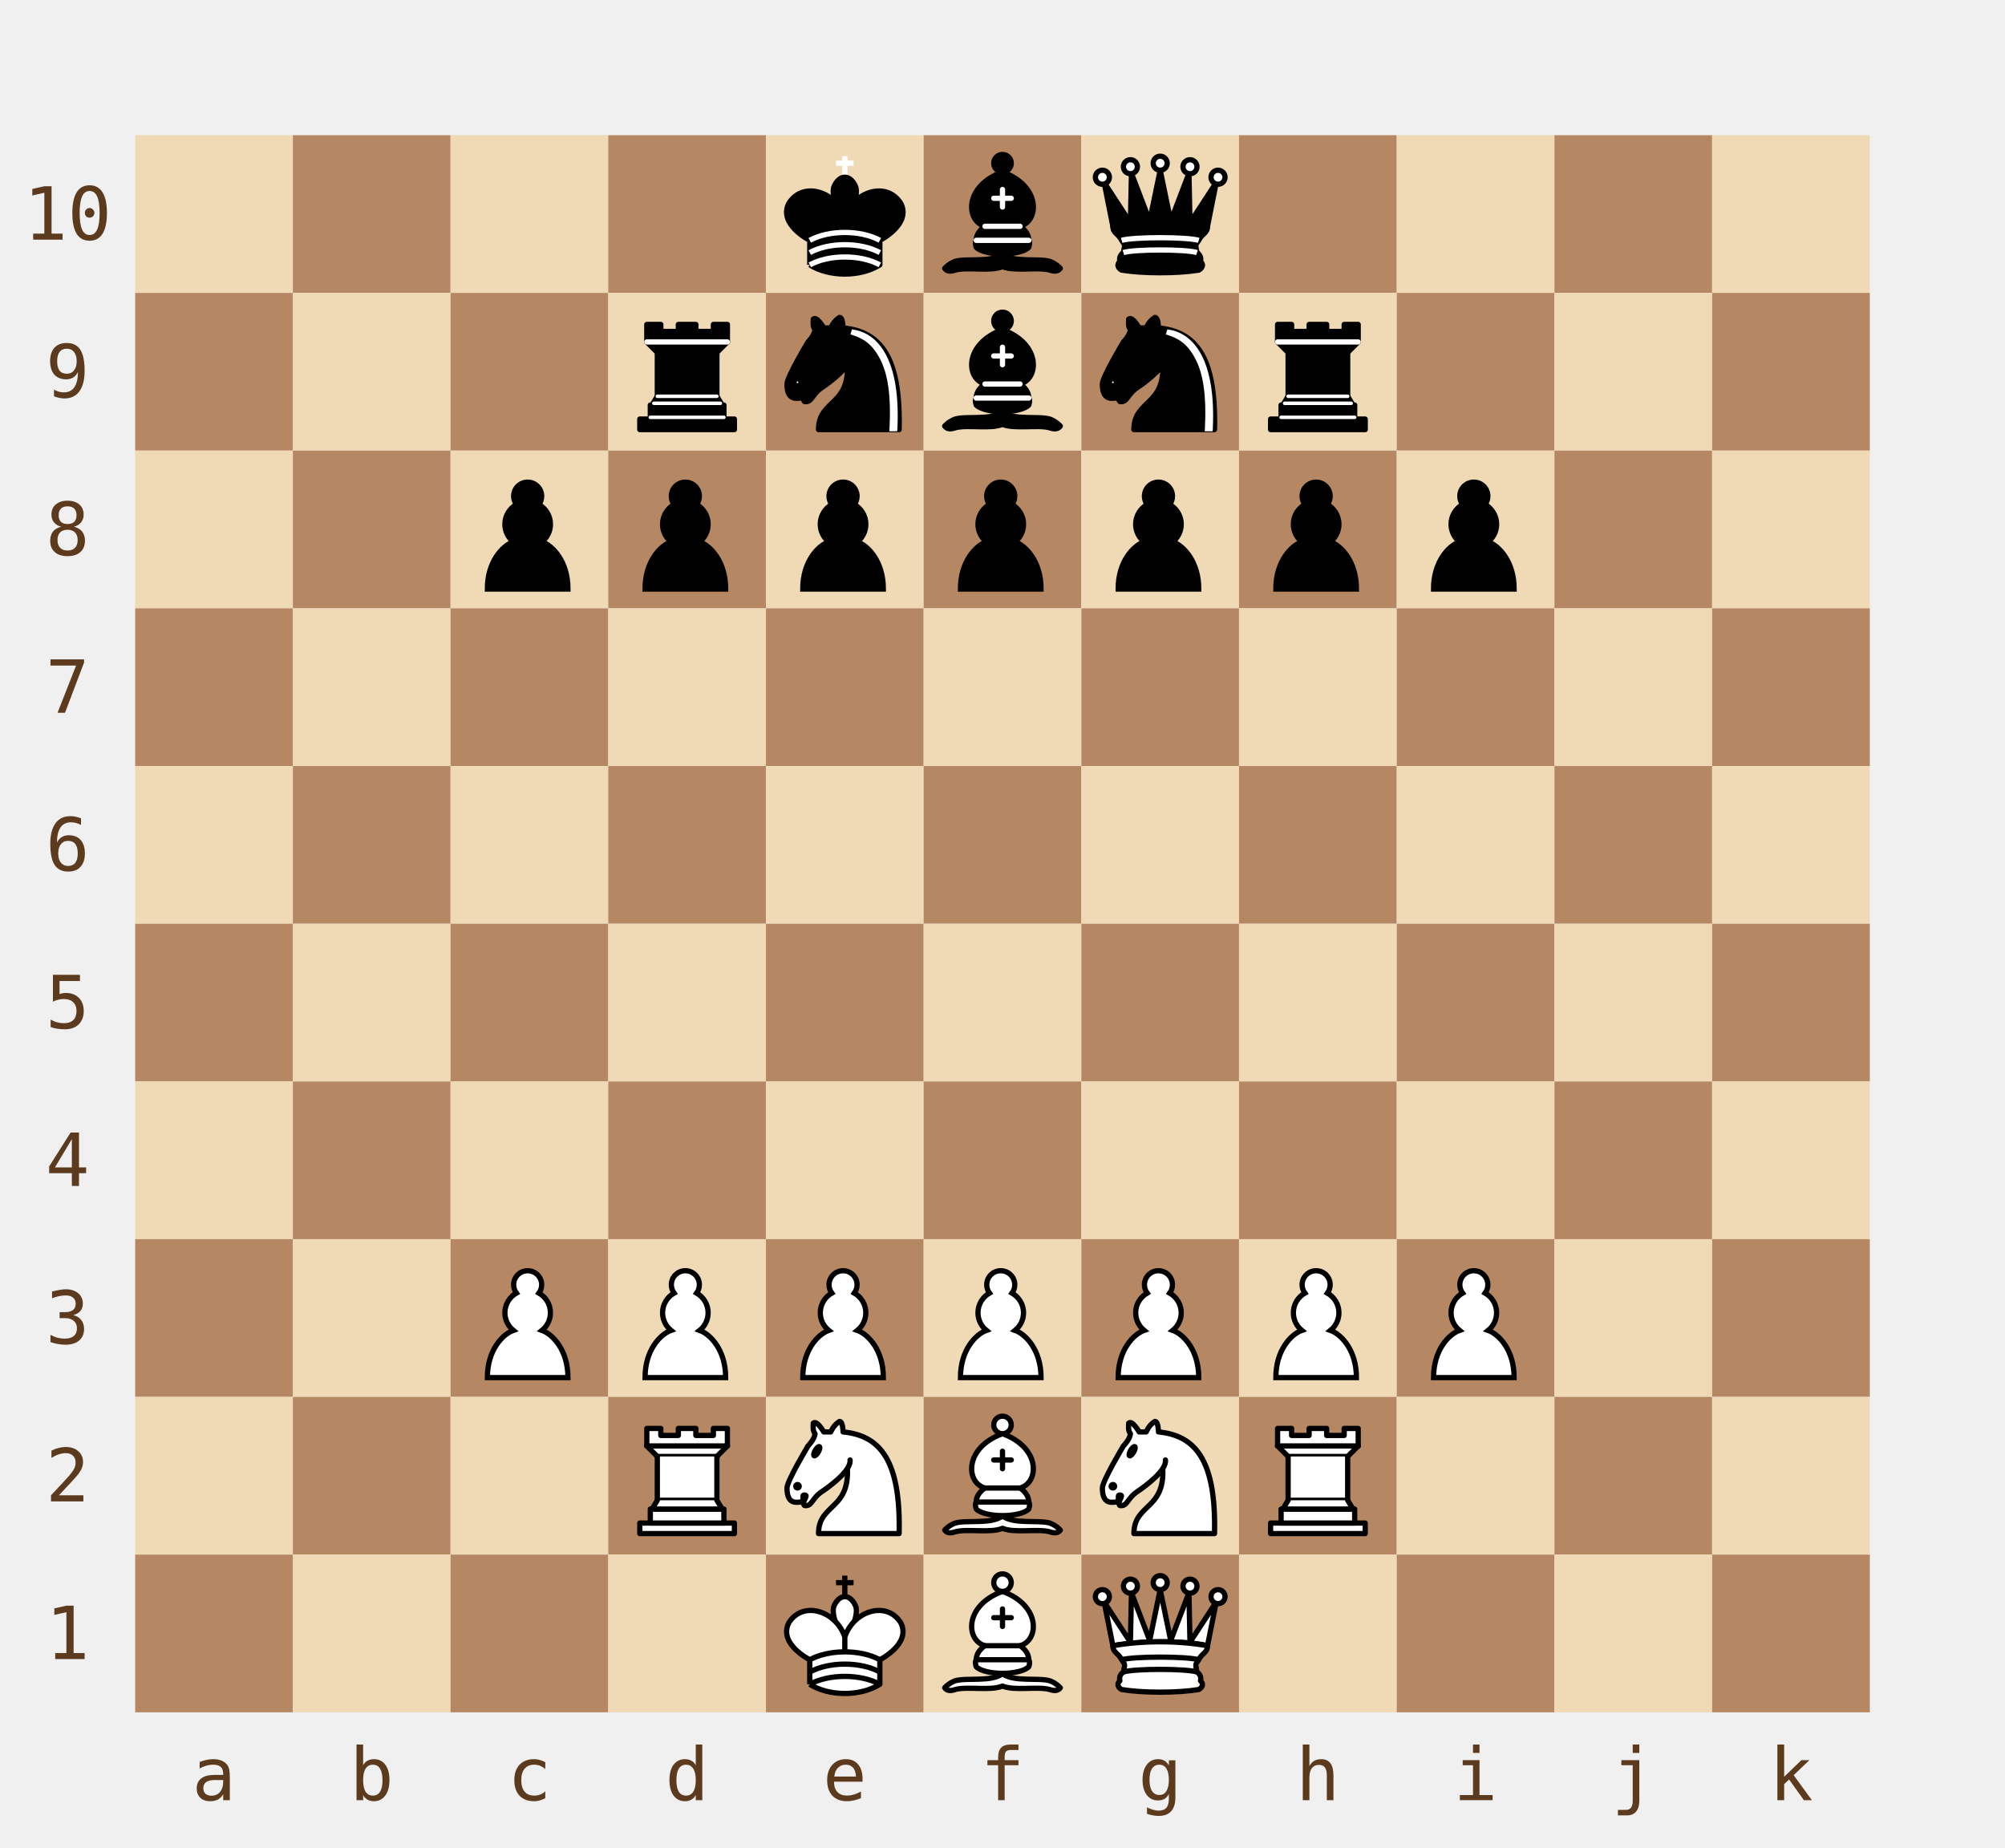
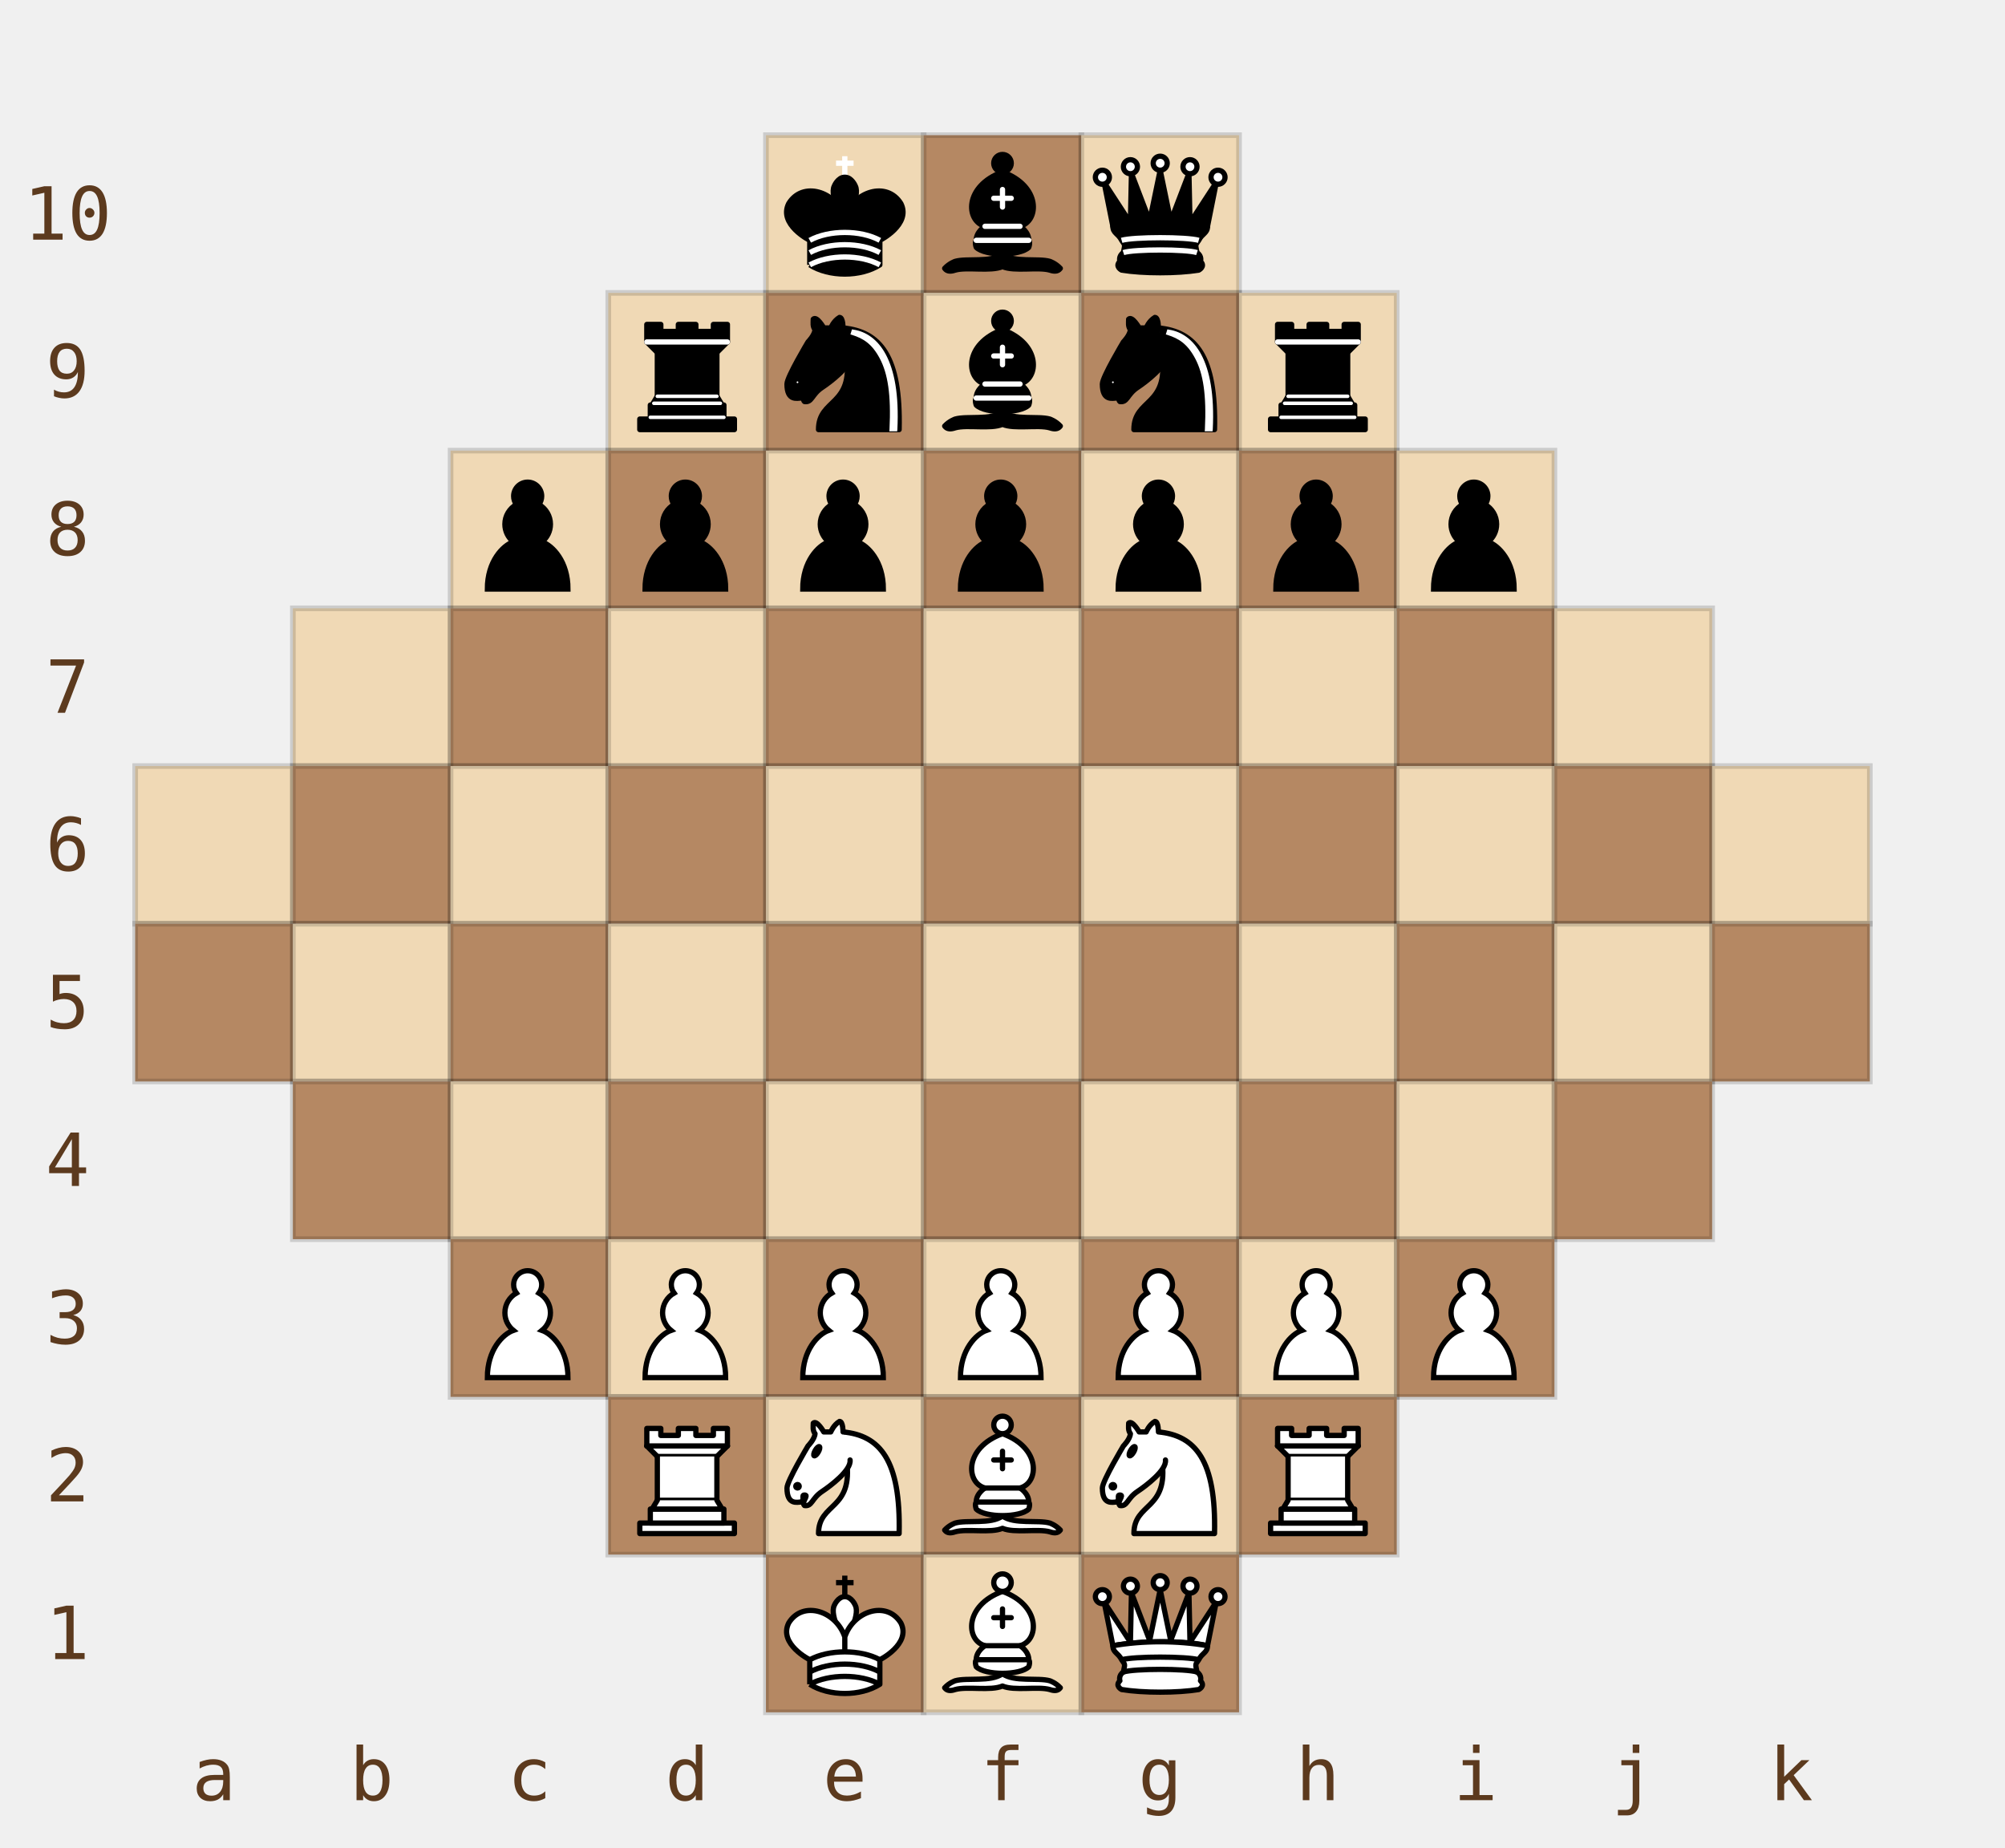
<svg xmlns="http://www.w3.org/2000/svg" viewBox="0 0 356 328" width="356" height="328">
  <defs>
    <symbol id="piece-mce-chess-bK" viewBox="0 0 45 45">
      <g style="fill:#000;stroke:#000;stroke-width:1.5;stroke-linejoin:round">
        <path d="M 22.5,11.63 L 22.5,6" style="fill:none;stroke:#fff;stroke-linejoin:miter" />
        <path d="M 20,8 L 25,8" style="fill:none;stroke:#fff;stroke-linejoin:miter" />
        <path d="M 22.5,25 C 22.5,25 27,17.5 25.5,14.5 C 25.5,14.5 24.5,12 22.5,12 C 20.5,12 19.5,14.5 19.5,14.5 C 18,17.5 22.5,25 22.5,25" />
        <path d="M 12.5,37 C 18,40.5 27,40.5 32.5,37 L 32.5,30 C 32.5,30 41.5,25.5 38.5,19.5 C 34.5,13 25,16 22.5,23.5 L 22.5,27 L 22.5,23.5 C 20,16 10.5,13 6.5,19.5 C 3.5,25.5 12.5,30 12.5,30 L 12.5,37" />
        <path d="M 12.5,30 C 18,27 27,27 32.5,30" style="fill:none;stroke:#fff" />
        <path d="M 12.5,33.5 C 18,30.5 27,30.5 32.5,33.5" style="fill:none;stroke:#fff" />
        <path d="M 12.5,37 C 18,34 27,34 32.5,37" style="fill:none;stroke:#fff" />
      </g>
    </symbol>
    <symbol id="piece-mce-chess-bB" viewBox="0 0 45 45">
      <g style="fill:none;stroke:#000;stroke-width:1.5;stroke-linecap:round;stroke-linejoin:round">
        <g style="fill:#000;stroke-linecap:butt">
          <path d="M 9,36 C 12.39,35.03 19.11,36.43 22.5,34 C 25.89,36.43 32.61,35.03 36,36 C 36,36 37.65,36.54 39,38 C 38.32,38.97 37.2,38.91 36,38.5 C 32.61,37.53 25.89,38.96 22.5,37.5 C 19.11,38.96 12.39,37.53 9,38.5 C 7.8,38.91 6.68,38.97 6,38 C 7.35,36.54 9,36 9,36 z" />
          <path d="M 15,32 C 17.5,34.5 27.5,34.5 30,32 C 30.5,30.5 30,30 30,30 C 30,27.5 27.5,26 27.5,26 C 33,24.5 33.5,14.5 22.5,10.5 C 11.5,14.5 12,24.5 17.5,26 C 17.5,26 15,27.5 15,30 C 15,30 14.5,30.5 15,32 z" />
          <path d="M 25,8 A 2.5,2.5 0 1 1 20,8 A 2.5,2.5 0 1 1 25,8 z" />
        </g>
        <path d="M 17.5,26 L 27.5,26 M 15,30 L 30,30 M 22.5,15.5 L 22.5,20.5 M 20,18 L 25,18" style="fill:none;stroke:#fff;stroke-linejoin:miter" />
      </g>
    </symbol>
    <symbol id="piece-mce-chess-bQ" viewBox="0 0 45 45">
      <g style="fill:#000;stroke:#000;stroke-width:1.5;stroke-linejoin:round">
        <path d="M 9,26 C 17.5,24.5 30,24.5 36,26 L 38.5,13.5 L 31,25 L 30.7,10.9 L 25.5,24.5 L 22.5,10 L 19.5,24.5 L 14.3,10.9 L 14,25 L 6.5,13.5 L 9,26 z" />
        <path d="M 9,26 C 9,28 10.5,28 11.5,30 C 12.5,31.5 12.5,31 12,33.5 C 10.5,34.5 11,36 11,36 C 9.5,37.5 11.5,38.5 11.5,38.5 C 17.5,39.5 27.5,39.5 33.5,38.5 C 33.5,38.5 35.5,37.5 34,36 C 34,36 34.5,34.5 33,33.5 C 32.5,31 32.5,31.5 33.5,30 C 34.5,28 36,28 36,26 C 27.5,24.5 17.5,24.5 9,26 z" />
        <path d="M 11.5,30 C 15,29 30,29 33.5,30" style="fill:none;stroke:#fff" />
        <path d="M 12,33.5 C 15,32.5 30,32.5 33,33.5" style="fill:none;stroke:#fff" />
        <circle cx="6" cy="12" r="2" style="fill:#fff" />
        <circle cx="14" cy="9" r="2" style="fill:#fff" />
        <circle cx="22.5" cy="8" r="2" style="fill:#fff" />
        <circle cx="31" cy="9" r="2" style="fill:#fff" />
        <circle cx="39" cy="12" r="2" style="fill:#fff" />
      </g>
    </symbol>
    <symbol id="piece-mce-chess-bR" viewBox="0 0 45 45">
      <g style="fill:#000;stroke:#000;stroke-width:1.5;stroke-linecap:round;stroke-linejoin:round">
        <path d="M 9,39 L 36,39 L 36,36 L 9,36 L 9,39 z" />
        <path d="M 12,36 L 12,32 L 33,32 L 33,36 L 12,36 z" />
        <path d="M 11,14 L 11,9 L 15,9 L 15,11 L 20,11 L 20,9 L 25,9 L 25,11 L 30,11 L 30,9 L 34,9 L 34,14" />
        <path d="M 34,14 L 31,17 L 14,17 L 11,14" />
        <path d="M 31,17 L 31,29.5 L 14,29.5 L 14,17" />
        <path d="M 31,29.5 L 32.5,32 L 12.5,32 L 14,29.5" />
        <path d="M 11,14 L 34,14" style="fill:none;stroke:#fff;stroke-linejoin:miter" />
        <path d="M 12,35.5 L 33,35.5" style="fill:none;stroke:#fff;stroke-width:1" />
        <path d="M 13,31.5 L 32,31.5" style="fill:none;stroke:#fff;stroke-width:1" />
        <path d="M 14,29.5 L 31,29.5" style="fill:none;stroke:#fff;stroke-width:1" />
      </g>
    </symbol>
    <symbol id="piece-mce-chess-bN" viewBox="0 0 45 45">
      <g style="fill:none;stroke:#000;stroke-width:1.5;stroke-linecap:round;stroke-linejoin:round">
        <path d="M 22,10 C 32.5,11 38.5,18 38,39 L 15,39 C 15,30 25,32.5 23,18" style="fill:#000" />
        <path d="M 24,18 C 24.38,20.91 18.45,25.37 16,27 C 13,29 13.18,31.34 11,31 C 9.958,30.06 12.41,27.96 11,28 C 10,28 11.19,29.23 10,30 C 9,30 5.997,31 6,26 C 6,24 12,14 12,14 C 12,14 13.89,12.1 14,10.5 C 13.27,9.506 13.5,8.5 13.5,7.5 C 14.5,6.5 16.5,10 16.5,10 L 18.5,10 C 18.5,10 19.28,8.008 21,7 C 22,7 22,10 22,10" style="fill:#000" />
        <path d="M 9.5,25.5 A 0.5,0.5 0 1 1 8.5,25.5 A 0.5,0.5 0 1 1 9.5,25.5 z" style="fill:#fff" />
        <path d="M 15,15.5 A 0.5,1.5 0 1 1 14,15.5 A 0.5,1.5 0 1 1 15,15.5 z" transform="matrix(0.866,0.5,-0.5,0.866,9.693,-5.173)" style="fill:#fff" />
        <path d="M 24.55,10.4 L 24.1,11.85 L 24.6,12 C 27.75,13 30.25,14.49 32.5,18.75 C 34.75,23.01 35.75,29.06 35.25,39 L 35.2,39.5 L 37.45,39.5 L 37.5,39 C 38,28.94 36.62,22.15 34.25,17.66 C 31.88,13.17 28.46,11.02 25.06,10.5 L 24.55,10.4 z" style="fill:#fff;stroke:none" />
      </g>
    </symbol>
    <symbol id="piece-mce-chess-bP" viewBox="0 0 45 45">
      <path d="M 22,9 C 19.79,9 18,10.79 18,13 C 18,13.89 18.29,14.71 18.78,15.38 C 16.83,16.5 15.5,18.59 15.5,21 C 15.5,23.03 16.44,24.84 17.91,26.03 C 14.91,27.09 10.5,31.58 10.5,39.5 L 33.5,39.5 C 33.5,31.58 29.09,27.09 26.09,26.03 C 27.56,24.84 28.5,23.03 28.5,21 C 28.5,18.59 27.17,16.5 25.22,15.38 C 25.71,14.71 26,13.89 26,13 C 26,10.79 24.21,9 22,9 z" style="fill:#000;stroke:#000;stroke-width:1.5;stroke-linecap:round" />
    </symbol>
    <symbol id="piece-mce-chess-wP" viewBox="0 0 45 45">
      <path d="M 22,9 C 19.79,9 18,10.79 18,13 C 18,13.89 18.29,14.71 18.78,15.38 C 16.83,16.5 15.5,18.59 15.5,21 C 15.5,23.03 16.44,24.84 17.91,26.03 C 14.91,27.09 10.5,31.58 10.5,39.5 L 33.5,39.5 C 33.5,31.58 29.09,27.09 26.09,26.03 C 27.56,24.84 28.5,23.03 28.5,21 C 28.5,18.59 27.17,16.5 25.22,15.38 C 25.71,14.71 26,13.89 26,13 C 26,10.79 24.21,9 22,9 z" style="fill:#fff;stroke:#000;stroke-width:1.5;stroke-linecap:round" />
    </symbol>
    <symbol id="piece-mce-chess-wR" viewBox="0 0 45 45">
      <g style="fill:#fff;stroke:#000;stroke-width:1.5;stroke-linecap:round;stroke-linejoin:round">
        <path d="M 9,39 L 36,39 L 36,36 L 9,36 L 9,39 z" />
        <path d="M 12,36 L 12,32 L 33,32 L 33,36 L 12,36 z" />
        <path d="M 11,14 L 11,9 L 15,9 L 15,11 L 20,11 L 20,9 L 25,9 L 25,11 L 30,11 L 30,9 L 34,9 L 34,14" />
        <path d="M 34,14 L 31,17 L 14,17 L 11,14" />
        <path d="M 31,17 L 31,29.5 L 14,29.5 L 14,17" />
        <path d="M 31,29.5 L 32.5,32 L 12.5,32 L 14,29.5" />
        <path d="M 11,14 L 34,14" style="fill:none" />
      </g>
    </symbol>
    <symbol id="piece-mce-chess-wN" viewBox="0 0 45 45">
      <g style="fill:none;stroke:#000;stroke-width:1.5;stroke-linecap:round;stroke-linejoin:round">
        <path d="M 22,10 C 32.5,11 38.5,18 38,39 L 15,39 C 15,30 25,32.5 23,18" style="fill:#fff" />
        <path d="M 24,18 C 24.38,20.91 18.45,25.37 16,27 C 13,29 13.18,31.34 11,31 C 9.958,30.06 12.41,27.96 11,28 C 10,28 11.19,29.23 10,30 C 9,30 5.997,31 6,26 C 6,24 12,14 12,14 C 12,14 13.89,12.1 14,10.5 C 13.27,9.506 13.5,8.5 13.5,7.5 C 14.5,6.5 16.5,10 16.5,10 L 18.5,10 C 18.5,10 19.28,8.008 21,7 C 22,7 22,10 22,10" style="fill:#fff" />
        <path d="M 9.5,25.5 A 0.5,0.5 0 1 1 8.5,25.5 A 0.5,0.5 0 1 1 9.5,25.5 z" style="fill:#000" />
        <path d="M 15,15.5 A 0.5,1.5 0 1 1 14,15.5 A 0.5,1.5 0 1 1 15,15.5 z" transform="matrix(0.866,0.5,-0.5,0.866,9.693,-5.173)" style="fill:#000" />
      </g>
    </symbol>
    <symbol id="piece-mce-chess-wB" viewBox="0 0 45 45">
      <g style="fill:none;stroke:#000;stroke-width:1.5;stroke-linecap:round;stroke-linejoin:round">
        <g style="fill:#fff;stroke-linecap:butt">
          <path d="M 9,36 C 12.39,35.03 19.11,36.43 22.5,34 C 25.89,36.43 32.61,35.03 36,36 C 36,36 37.65,36.54 39,38 C 38.32,38.97 37.2,38.91 36,38.5 C 32.61,37.53 25.89,38.96 22.5,37.5 C 19.11,38.96 12.39,37.53 9,38.5 C 7.8,38.91 6.68,38.97 6,38 C 7.35,36.54 9,36 9,36 z" />
          <path d="M 15,32 C 17.5,34.5 27.5,34.5 30,32 C 30.5,30.5 30,30 30,30 C 30,27.5 27.5,26 27.5,26 C 33,24.5 33.5,14.5 22.5,10.5 C 11.5,14.5 12,24.5 17.5,26 C 17.5,26 15,27.5 15,30 C 15,30 14.5,30.5 15,32 z" />
          <path d="M 25,8 A 2.5,2.5 0 1 1 20,8 A 2.5,2.5 0 1 1 25,8 z" />
        </g>
        <path d="M 17.5,26 L 27.5,26 M 15,30 L 30,30 M 22.5,15.5 L 22.5,20.5 M 20,18 L 25,18" style="fill:none;stroke:#000;stroke-linejoin:miter" />
      </g>
    </symbol>
    <symbol id="piece-mce-chess-wK" viewBox="0 0 45 45">
      <g style="fill:#fff;stroke:#000;stroke-width:1.5;stroke-linejoin:round">
        <path d="M 22.5,11.63 L 22.5,6" style="fill:none;stroke-linejoin:miter" />
        <path d="M 20,8 L 25,8" style="fill:none;stroke-linejoin:miter" />
        <path d="M 22.5,25 C 22.5,25 27,17.5 25.5,14.5 C 25.5,14.5 24.5,12 22.5,12 C 20.5,12 19.5,14.5 19.5,14.5 C 18,17.5 22.5,25 22.5,25" />
        <path d="M 12.5,37 C 18,40.5 27,40.5 32.5,37 L 32.5,30 C 32.5,30 41.5,25.5 38.5,19.5 C 34.5,13 25,16 22.5,23.5 L 22.5,27 L 22.5,23.5 C 20,16 10.5,13 6.5,19.5 C 3.5,25.5 12.5,30 12.5,30 L 12.5,37" />
        <path d="M 12.5,30 C 18,27 27,27 32.5,30" />
        <path d="M 12.5,33.5 C 18,30.5 27,30.5 32.5,33.5" />
        <path d="M 12.5,37 C 18,34 27,34 32.5,37" />
      </g>
    </symbol>
    <symbol id="piece-mce-chess-wQ" viewBox="0 0 45 45">
      <g style="fill:#fff;stroke:#000;stroke-width:1.5;stroke-linejoin:round">
        <path d="M 9,26 C 17.5,24.5 30,24.5 36,26 L 38.5,13.5 L 31,25 L 30.7,10.9 L 25.5,24.5 L 22.5,10 L 19.5,24.5 L 14.3,10.9 L 14,25 L 6.5,13.5 L 9,26 z" />
        <path d="M 9,26 C 9,28 10.5,28 11.5,30 C 12.5,31.5 12.5,31 12,33.5 C 10.5,34.5 11,36 11,36 C 9.5,37.5 11.5,38.5 11.5,38.5 C 17.5,39.5 27.5,39.5 33.5,38.5 C 33.5,38.5 35.5,37.5 34,36 C 34,36 34.5,34.5 33,33.5 C 32.5,31 32.5,31.5 33.5,30 C 34.5,28 36,28 36,26 C 27.5,24.5 17.5,24.5 9,26 z" />
        <path d="M 11.5,30 C 15,29 30,29 33.5,30" style="fill:none" />
        <path d="M 12,33.5 C 15,32.5 30,32.5 33,33.5" style="fill:none" />
        <circle cx="6" cy="12" r="2" />
        <circle cx="14" cy="9" r="2" />
        <circle cx="22.5" cy="8" r="2" />
        <circle cx="31" cy="9" r="2" />
        <circle cx="39" cy="12" r="2" />
      </g>
    </symbol>
  </defs>
-   <rect x="24" y="24" width="28" height="28" fill="#f0d9b5" data-sq="a10" class="board-cell" />
-   <rect x="52" y="24" width="28" height="28" fill="#b58863" data-sq="b10" class="board-cell" />
-   <rect x="80" y="24" width="28" height="28" fill="#f0d9b5" data-sq="c10" class="board-cell" />
-   <rect x="108" y="24" width="28" height="28" fill="#b58863" data-sq="d10" class="board-cell" />
-   <rect x="136" y="24" width="28" height="28" fill="#f0d9b5" data-sq="e10" class="board-cell" />
-   <rect x="164" y="24" width="28" height="28" fill="#b58863" data-sq="f10" class="board-cell" />
-   <rect x="192" y="24" width="28" height="28" fill="#f0d9b5" data-sq="g10" class="board-cell" />
-   <rect x="220" y="24" width="28" height="28" fill="#b58863" data-sq="h10" class="board-cell" />
-   <rect x="248" y="24" width="28" height="28" fill="#f0d9b5" data-sq="i10" class="board-cell" />
-   <rect x="276" y="24" width="28" height="28" fill="#b58863" data-sq="j10" class="board-cell" />
-   <rect x="304" y="24" width="28" height="28" fill="#f0d9b5" data-sq="k10" class="board-cell" />
-   <rect x="24" y="52" width="28" height="28" fill="#b58863" data-sq="a9" class="board-cell" />
-   <rect x="52" y="52" width="28" height="28" fill="#f0d9b5" data-sq="b9" class="board-cell" />
-   <rect x="80" y="52" width="28" height="28" fill="#b58863" data-sq="c9" class="board-cell" />
-   <rect x="108" y="52" width="28" height="28" fill="#f0d9b5" data-sq="d9" class="board-cell" />
-   <rect x="136" y="52" width="28" height="28" fill="#b58863" data-sq="e9" class="board-cell" />
-   <rect x="164" y="52" width="28" height="28" fill="#f0d9b5" data-sq="f9" class="board-cell" />
-   <rect x="192" y="52" width="28" height="28" fill="#b58863" data-sq="g9" class="board-cell" />
-   <rect x="220" y="52" width="28" height="28" fill="#f0d9b5" data-sq="h9" class="board-cell" />
-   <rect x="248" y="52" width="28" height="28" fill="#b58863" data-sq="i9" class="board-cell" />
-   <rect x="276" y="52" width="28" height="28" fill="#f0d9b5" data-sq="j9" class="board-cell" />
-   <rect x="304" y="52" width="28" height="28" fill="#b58863" data-sq="k9" class="board-cell" />
-   <rect x="24" y="80" width="28" height="28" fill="#f0d9b5" data-sq="a8" class="board-cell" />
-   <rect x="52" y="80" width="28" height="28" fill="#b58863" data-sq="b8" class="board-cell" />
-   <rect x="80" y="80" width="28" height="28" fill="#f0d9b5" data-sq="c8" class="board-cell" />
-   <rect x="108" y="80" width="28" height="28" fill="#b58863" data-sq="d8" class="board-cell" />
-   <rect x="136" y="80" width="28" height="28" fill="#f0d9b5" data-sq="e8" class="board-cell" />
-   <rect x="164" y="80" width="28" height="28" fill="#b58863" data-sq="f8" class="board-cell" />
-   <rect x="192" y="80" width="28" height="28" fill="#f0d9b5" data-sq="g8" class="board-cell" />
-   <rect x="220" y="80" width="28" height="28" fill="#b58863" data-sq="h8" class="board-cell" />
-   <rect x="248" y="80" width="28" height="28" fill="#f0d9b5" data-sq="i8" class="board-cell" />
-   <rect x="276" y="80" width="28" height="28" fill="#b58863" data-sq="j8" class="board-cell" />
-   <rect x="304" y="80" width="28" height="28" fill="#f0d9b5" data-sq="k8" class="board-cell" />
-   <rect x="24" y="108" width="28" height="28" fill="#b58863" data-sq="a7" class="board-cell" />
-   <rect x="52" y="108" width="28" height="28" fill="#f0d9b5" data-sq="b7" class="board-cell" />
-   <rect x="80" y="108" width="28" height="28" fill="#b58863" data-sq="c7" class="board-cell" />
-   <rect x="108" y="108" width="28" height="28" fill="#f0d9b5" data-sq="d7" class="board-cell" />
-   <rect x="136" y="108" width="28" height="28" fill="#b58863" data-sq="e7" class="board-cell" />
-   <rect x="164" y="108" width="28" height="28" fill="#f0d9b5" data-sq="f7" class="board-cell" />
-   <rect x="192" y="108" width="28" height="28" fill="#b58863" data-sq="g7" class="board-cell" />
-   <rect x="220" y="108" width="28" height="28" fill="#f0d9b5" data-sq="h7" class="board-cell" />
-   <rect x="248" y="108" width="28" height="28" fill="#b58863" data-sq="i7" class="board-cell" />
-   <rect x="276" y="108" width="28" height="28" fill="#f0d9b5" data-sq="j7" class="board-cell" />
-   <rect x="304" y="108" width="28" height="28" fill="#b58863" data-sq="k7" class="board-cell" />
-   <rect x="24" y="136" width="28" height="28" fill="#f0d9b5" data-sq="a6" class="board-cell" />
-   <rect x="52" y="136" width="28" height="28" fill="#b58863" data-sq="b6" class="board-cell" />
-   <rect x="80" y="136" width="28" height="28" fill="#f0d9b5" data-sq="c6" class="board-cell" />
-   <rect x="108" y="136" width="28" height="28" fill="#b58863" data-sq="d6" class="board-cell" />
-   <rect x="136" y="136" width="28" height="28" fill="#f0d9b5" data-sq="e6" class="board-cell" />
-   <rect x="164" y="136" width="28" height="28" fill="#b58863" data-sq="f6" class="board-cell" />
-   <rect x="192" y="136" width="28" height="28" fill="#f0d9b5" data-sq="g6" class="board-cell" />
-   <rect x="220" y="136" width="28" height="28" fill="#b58863" data-sq="h6" class="board-cell" />
-   <rect x="248" y="136" width="28" height="28" fill="#f0d9b5" data-sq="i6" class="board-cell" />
-   <rect x="276" y="136" width="28" height="28" fill="#b58863" data-sq="j6" class="board-cell" />
-   <rect x="304" y="136" width="28" height="28" fill="#f0d9b5" data-sq="k6" class="board-cell" />
-   <rect x="24" y="164" width="28" height="28" fill="#b58863" data-sq="a5" class="board-cell" />
-   <rect x="52" y="164" width="28" height="28" fill="#f0d9b5" data-sq="b5" class="board-cell" />
-   <rect x="80" y="164" width="28" height="28" fill="#b58863" data-sq="c5" class="board-cell" />
-   <rect x="108" y="164" width="28" height="28" fill="#f0d9b5" data-sq="d5" class="board-cell" />
-   <rect x="136" y="164" width="28" height="28" fill="#b58863" data-sq="e5" class="board-cell" />
-   <rect x="164" y="164" width="28" height="28" fill="#f0d9b5" data-sq="f5" class="board-cell" />
-   <rect x="192" y="164" width="28" height="28" fill="#b58863" data-sq="g5" class="board-cell" />
-   <rect x="220" y="164" width="28" height="28" fill="#f0d9b5" data-sq="h5" class="board-cell" />
-   <rect x="248" y="164" width="28" height="28" fill="#b58863" data-sq="i5" class="board-cell" />
-   <rect x="276" y="164" width="28" height="28" fill="#f0d9b5" data-sq="j5" class="board-cell" />
-   <rect x="304" y="164" width="28" height="28" fill="#b58863" data-sq="k5" class="board-cell" />
-   <rect x="24" y="192" width="28" height="28" fill="#f0d9b5" data-sq="a4" class="board-cell" />
-   <rect x="52" y="192" width="28" height="28" fill="#b58863" data-sq="b4" class="board-cell" />
-   <rect x="80" y="192" width="28" height="28" fill="#f0d9b5" data-sq="c4" class="board-cell" />
-   <rect x="108" y="192" width="28" height="28" fill="#b58863" data-sq="d4" class="board-cell" />
-   <rect x="136" y="192" width="28" height="28" fill="#f0d9b5" data-sq="e4" class="board-cell" />
-   <rect x="164" y="192" width="28" height="28" fill="#b58863" data-sq="f4" class="board-cell" />
-   <rect x="192" y="192" width="28" height="28" fill="#f0d9b5" data-sq="g4" class="board-cell" />
-   <rect x="220" y="192" width="28" height="28" fill="#b58863" data-sq="h4" class="board-cell" />
-   <rect x="248" y="192" width="28" height="28" fill="#f0d9b5" data-sq="i4" class="board-cell" />
-   <rect x="276" y="192" width="28" height="28" fill="#b58863" data-sq="j4" class="board-cell" />
-   <rect x="304" y="192" width="28" height="28" fill="#f0d9b5" data-sq="k4" class="board-cell" />
-   <rect x="24" y="220" width="28" height="28" fill="#b58863" data-sq="a3" class="board-cell" />
-   <rect x="52" y="220" width="28" height="28" fill="#f0d9b5" data-sq="b3" class="board-cell" />
-   <rect x="80" y="220" width="28" height="28" fill="#b58863" data-sq="c3" class="board-cell" />
-   <rect x="108" y="220" width="28" height="28" fill="#f0d9b5" data-sq="d3" class="board-cell" />
-   <rect x="136" y="220" width="28" height="28" fill="#b58863" data-sq="e3" class="board-cell" />
-   <rect x="164" y="220" width="28" height="28" fill="#f0d9b5" data-sq="f3" class="board-cell" />
-   <rect x="192" y="220" width="28" height="28" fill="#b58863" data-sq="g3" class="board-cell" />
-   <rect x="220" y="220" width="28" height="28" fill="#f0d9b5" data-sq="h3" class="board-cell" />
-   <rect x="248" y="220" width="28" height="28" fill="#b58863" data-sq="i3" class="board-cell" />
-   <rect x="276" y="220" width="28" height="28" fill="#f0d9b5" data-sq="j3" class="board-cell" />
-   <rect x="304" y="220" width="28" height="28" fill="#b58863" data-sq="k3" class="board-cell" />
-   <rect x="24" y="248" width="28" height="28" fill="#f0d9b5" data-sq="a2" class="board-cell" />
-   <rect x="52" y="248" width="28" height="28" fill="#b58863" data-sq="b2" class="board-cell" />
-   <rect x="80" y="248" width="28" height="28" fill="#f0d9b5" data-sq="c2" class="board-cell" />
-   <rect x="108" y="248" width="28" height="28" fill="#b58863" data-sq="d2" class="board-cell" />
-   <rect x="136" y="248" width="28" height="28" fill="#f0d9b5" data-sq="e2" class="board-cell" />
-   <rect x="164" y="248" width="28" height="28" fill="#b58863" data-sq="f2" class="board-cell" />
-   <rect x="192" y="248" width="28" height="28" fill="#f0d9b5" data-sq="g2" class="board-cell" />
-   <rect x="220" y="248" width="28" height="28" fill="#b58863" data-sq="h2" class="board-cell" />
-   <rect x="248" y="248" width="28" height="28" fill="#f0d9b5" data-sq="i2" class="board-cell" />
-   <rect x="276" y="248" width="28" height="28" fill="#b58863" data-sq="j2" class="board-cell" />
-   <rect x="304" y="248" width="28" height="28" fill="#f0d9b5" data-sq="k2" class="board-cell" />
-   <rect x="24" y="276" width="28" height="28" fill="#b58863" data-sq="a1" class="board-cell" />
-   <rect x="52" y="276" width="28" height="28" fill="#f0d9b5" data-sq="b1" class="board-cell" />
-   <rect x="80" y="276" width="28" height="28" fill="#b58863" data-sq="c1" class="board-cell" />
-   <rect x="108" y="276" width="28" height="28" fill="#f0d9b5" data-sq="d1" class="board-cell" />
-   <rect x="136" y="276" width="28" height="28" fill="#b58863" data-sq="e1" class="board-cell" />
-   <rect x="164" y="276" width="28" height="28" fill="#f0d9b5" data-sq="f1" class="board-cell" />
-   <rect x="192" y="276" width="28" height="28" fill="#b58863" data-sq="g1" class="board-cell" />
-   <rect x="220" y="276" width="28" height="28" fill="#f0d9b5" data-sq="h1" class="board-cell" />
-   <rect x="248" y="276" width="28" height="28" fill="#b58863" data-sq="i1" class="board-cell" />
-   <rect x="276" y="276" width="28" height="28" fill="#f0d9b5" data-sq="j1" class="board-cell" />
-   <rect x="304" y="276" width="28" height="28" fill="#b58863" data-sq="k1" class="board-cell" />
+   <rect x="24" y="24" width="308" height="280" fill="transparent" />
+   <rect x="136" y="24" width="28" height="28" fill="#f0d9b5" stroke="rgba(0,0,0,0.15)" stroke-width="1" data-sq="e10" data-type="true" class="board-cell" />
+   <rect x="164" y="24" width="28" height="28" fill="#b58863" stroke="rgba(0,0,0,0.15)" stroke-width="1" data-sq="f10" data-type="true" class="board-cell" />
+   <rect x="192" y="24" width="28" height="28" fill="#f0d9b5" stroke="rgba(0,0,0,0.15)" stroke-width="1" data-sq="g10" data-type="true" class="board-cell" />
+   <rect x="108" y="52" width="28" height="28" fill="#f0d9b5" stroke="rgba(0,0,0,0.15)" stroke-width="1" data-sq="d9" data-type="true" class="board-cell" />
+   <rect x="136" y="52" width="28" height="28" fill="#b58863" stroke="rgba(0,0,0,0.15)" stroke-width="1" data-sq="e9" data-type="true" class="board-cell" />
+   <rect x="164" y="52" width="28" height="28" fill="#f0d9b5" stroke="rgba(0,0,0,0.15)" stroke-width="1" data-sq="f9" data-type="true" class="board-cell" />
+   <rect x="192" y="52" width="28" height="28" fill="#b58863" stroke="rgba(0,0,0,0.15)" stroke-width="1" data-sq="g9" data-type="true" class="board-cell" />
+   <rect x="220" y="52" width="28" height="28" fill="#f0d9b5" stroke="rgba(0,0,0,0.15)" stroke-width="1" data-sq="h9" data-type="true" class="board-cell" />
+   <rect x="80" y="80" width="28" height="28" fill="#f0d9b5" stroke="rgba(0,0,0,0.15)" stroke-width="1" data-sq="c8" data-type="true" class="board-cell" />
+   <rect x="108" y="80" width="28" height="28" fill="#b58863" stroke="rgba(0,0,0,0.15)" stroke-width="1" data-sq="d8" data-type="true" class="board-cell" />
+   <rect x="136" y="80" width="28" height="28" fill="#f0d9b5" stroke="rgba(0,0,0,0.15)" stroke-width="1" data-sq="e8" data-type="true" class="board-cell" />
+   <rect x="164" y="80" width="28" height="28" fill="#b58863" stroke="rgba(0,0,0,0.15)" stroke-width="1" data-sq="f8" data-type="true" class="board-cell" />
+   <rect x="192" y="80" width="28" height="28" fill="#f0d9b5" stroke="rgba(0,0,0,0.15)" stroke-width="1" data-sq="g8" data-type="true" class="board-cell" />
+   <rect x="220" y="80" width="28" height="28" fill="#b58863" stroke="rgba(0,0,0,0.15)" stroke-width="1" data-sq="h8" data-type="true" class="board-cell" />
+   <rect x="248" y="80" width="28" height="28" fill="#f0d9b5" stroke="rgba(0,0,0,0.15)" stroke-width="1" data-sq="i8" data-type="true" class="board-cell" />
+   <rect x="52" y="108" width="28" height="28" fill="#f0d9b5" stroke="rgba(0,0,0,0.15)" stroke-width="1" data-sq="b7" data-type="true" class="board-cell" />
+   <rect x="80" y="108" width="28" height="28" fill="#b58863" stroke="rgba(0,0,0,0.15)" stroke-width="1" data-sq="c7" data-type="true" class="board-cell" />
+   <rect x="108" y="108" width="28" height="28" fill="#f0d9b5" stroke="rgba(0,0,0,0.15)" stroke-width="1" data-sq="d7" data-type="true" class="board-cell" />
+   <rect x="136" y="108" width="28" height="28" fill="#b58863" stroke="rgba(0,0,0,0.15)" stroke-width="1" data-sq="e7" data-type="true" class="board-cell" />
+   <rect x="164" y="108" width="28" height="28" fill="#f0d9b5" stroke="rgba(0,0,0,0.15)" stroke-width="1" data-sq="f7" data-type="true" class="board-cell" />
+   <rect x="192" y="108" width="28" height="28" fill="#b58863" stroke="rgba(0,0,0,0.15)" stroke-width="1" data-sq="g7" data-type="true" class="board-cell" />
+   <rect x="220" y="108" width="28" height="28" fill="#f0d9b5" stroke="rgba(0,0,0,0.15)" stroke-width="1" data-sq="h7" data-type="true" class="board-cell" />
+   <rect x="248" y="108" width="28" height="28" fill="#b58863" stroke="rgba(0,0,0,0.15)" stroke-width="1" data-sq="i7" data-type="true" class="board-cell" />
+   <rect x="276" y="108" width="28" height="28" fill="#f0d9b5" stroke="rgba(0,0,0,0.15)" stroke-width="1" data-sq="j7" data-type="true" class="board-cell" />
+   <rect x="24" y="136" width="28" height="28" fill="#f0d9b5" stroke="rgba(0,0,0,0.15)" stroke-width="1" data-sq="a6" data-type="true" class="board-cell" />
+   <rect x="52" y="136" width="28" height="28" fill="#b58863" stroke="rgba(0,0,0,0.15)" stroke-width="1" data-sq="b6" data-type="true" class="board-cell" />
+   <rect x="80" y="136" width="28" height="28" fill="#f0d9b5" stroke="rgba(0,0,0,0.15)" stroke-width="1" data-sq="c6" data-type="true" class="board-cell" />
+   <rect x="108" y="136" width="28" height="28" fill="#b58863" stroke="rgba(0,0,0,0.15)" stroke-width="1" data-sq="d6" data-type="true" class="board-cell" />
+   <rect x="136" y="136" width="28" height="28" fill="#f0d9b5" stroke="rgba(0,0,0,0.15)" stroke-width="1" data-sq="e6" data-type="true" class="board-cell" />
+   <rect x="164" y="136" width="28" height="28" fill="#b58863" stroke="rgba(0,0,0,0.15)" stroke-width="1" data-sq="f6" data-type="true" class="board-cell" />
+   <rect x="192" y="136" width="28" height="28" fill="#f0d9b5" stroke="rgba(0,0,0,0.15)" stroke-width="1" data-sq="g6" data-type="true" class="board-cell" />
+   <rect x="220" y="136" width="28" height="28" fill="#b58863" stroke="rgba(0,0,0,0.15)" stroke-width="1" data-sq="h6" data-type="true" class="board-cell" />
+   <rect x="248" y="136" width="28" height="28" fill="#f0d9b5" stroke="rgba(0,0,0,0.15)" stroke-width="1" data-sq="i6" data-type="true" class="board-cell" />
+   <rect x="276" y="136" width="28" height="28" fill="#b58863" stroke="rgba(0,0,0,0.15)" stroke-width="1" data-sq="j6" data-type="true" class="board-cell" />
+   <rect x="304" y="136" width="28" height="28" fill="#f0d9b5" stroke="rgba(0,0,0,0.15)" stroke-width="1" data-sq="k6" data-type="true" class="board-cell" />
+   <rect x="24" y="164" width="28" height="28" fill="#b58863" stroke="rgba(0,0,0,0.15)" stroke-width="1" data-sq="a5" data-type="true" class="board-cell" />
+   <rect x="52" y="164" width="28" height="28" fill="#f0d9b5" stroke="rgba(0,0,0,0.15)" stroke-width="1" data-sq="b5" data-type="true" class="board-cell" />
+   <rect x="80" y="164" width="28" height="28" fill="#b58863" stroke="rgba(0,0,0,0.15)" stroke-width="1" data-sq="c5" data-type="true" class="board-cell" />
+   <rect x="108" y="164" width="28" height="28" fill="#f0d9b5" stroke="rgba(0,0,0,0.15)" stroke-width="1" data-sq="d5" data-type="true" class="board-cell" />
+   <rect x="136" y="164" width="28" height="28" fill="#b58863" stroke="rgba(0,0,0,0.15)" stroke-width="1" data-sq="e5" data-type="true" class="board-cell" />
+   <rect x="164" y="164" width="28" height="28" fill="#f0d9b5" stroke="rgba(0,0,0,0.15)" stroke-width="1" data-sq="f5" data-type="true" class="board-cell" />
+   <rect x="192" y="164" width="28" height="28" fill="#b58863" stroke="rgba(0,0,0,0.15)" stroke-width="1" data-sq="g5" data-type="true" class="board-cell" />
+   <rect x="220" y="164" width="28" height="28" fill="#f0d9b5" stroke="rgba(0,0,0,0.15)" stroke-width="1" data-sq="h5" data-type="true" class="board-cell" />
+   <rect x="248" y="164" width="28" height="28" fill="#b58863" stroke="rgba(0,0,0,0.15)" stroke-width="1" data-sq="i5" data-type="true" class="board-cell" />
+   <rect x="276" y="164" width="28" height="28" fill="#f0d9b5" stroke="rgba(0,0,0,0.15)" stroke-width="1" data-sq="j5" data-type="true" class="board-cell" />
+   <rect x="304" y="164" width="28" height="28" fill="#b58863" stroke="rgba(0,0,0,0.15)" stroke-width="1" data-sq="k5" data-type="true" class="board-cell" />
+   <rect x="52" y="192" width="28" height="28" fill="#b58863" stroke="rgba(0,0,0,0.15)" stroke-width="1" data-sq="b4" data-type="true" class="board-cell" />
+   <rect x="80" y="192" width="28" height="28" fill="#f0d9b5" stroke="rgba(0,0,0,0.15)" stroke-width="1" data-sq="c4" data-type="true" class="board-cell" />
+   <rect x="108" y="192" width="28" height="28" fill="#b58863" stroke="rgba(0,0,0,0.15)" stroke-width="1" data-sq="d4" data-type="true" class="board-cell" />
+   <rect x="136" y="192" width="28" height="28" fill="#f0d9b5" stroke="rgba(0,0,0,0.15)" stroke-width="1" data-sq="e4" data-type="true" class="board-cell" />
+   <rect x="164" y="192" width="28" height="28" fill="#b58863" stroke="rgba(0,0,0,0.15)" stroke-width="1" data-sq="f4" data-type="true" class="board-cell" />
+   <rect x="192" y="192" width="28" height="28" fill="#f0d9b5" stroke="rgba(0,0,0,0.15)" stroke-width="1" data-sq="g4" data-type="true" class="board-cell" />
+   <rect x="220" y="192" width="28" height="28" fill="#b58863" stroke="rgba(0,0,0,0.15)" stroke-width="1" data-sq="h4" data-type="true" class="board-cell" />
+   <rect x="248" y="192" width="28" height="28" fill="#f0d9b5" stroke="rgba(0,0,0,0.15)" stroke-width="1" data-sq="i4" data-type="true" class="board-cell" />
+   <rect x="276" y="192" width="28" height="28" fill="#b58863" stroke="rgba(0,0,0,0.15)" stroke-width="1" data-sq="j4" data-type="true" class="board-cell" />
+   <rect x="80" y="220" width="28" height="28" fill="#b58863" stroke="rgba(0,0,0,0.15)" stroke-width="1" data-sq="c3" data-type="true" class="board-cell" />
+   <rect x="108" y="220" width="28" height="28" fill="#f0d9b5" stroke="rgba(0,0,0,0.15)" stroke-width="1" data-sq="d3" data-type="true" class="board-cell" />
+   <rect x="136" y="220" width="28" height="28" fill="#b58863" stroke="rgba(0,0,0,0.15)" stroke-width="1" data-sq="e3" data-type="true" class="board-cell" />
+   <rect x="164" y="220" width="28" height="28" fill="#f0d9b5" stroke="rgba(0,0,0,0.15)" stroke-width="1" data-sq="f3" data-type="true" class="board-cell" />
+   <rect x="192" y="220" width="28" height="28" fill="#b58863" stroke="rgba(0,0,0,0.15)" stroke-width="1" data-sq="g3" data-type="true" class="board-cell" />
+   <rect x="220" y="220" width="28" height="28" fill="#f0d9b5" stroke="rgba(0,0,0,0.15)" stroke-width="1" data-sq="h3" data-type="true" class="board-cell" />
+   <rect x="248" y="220" width="28" height="28" fill="#b58863" stroke="rgba(0,0,0,0.15)" stroke-width="1" data-sq="i3" data-type="true" class="board-cell" />
+   <rect x="108" y="248" width="28" height="28" fill="#b58863" stroke="rgba(0,0,0,0.15)" stroke-width="1" data-sq="d2" data-type="true" class="board-cell" />
+   <rect x="136" y="248" width="28" height="28" fill="#f0d9b5" stroke="rgba(0,0,0,0.15)" stroke-width="1" data-sq="e2" data-type="true" class="board-cell" />
+   <rect x="164" y="248" width="28" height="28" fill="#b58863" stroke="rgba(0,0,0,0.15)" stroke-width="1" data-sq="f2" data-type="true" class="board-cell" />
+   <rect x="192" y="248" width="28" height="28" fill="#f0d9b5" stroke="rgba(0,0,0,0.15)" stroke-width="1" data-sq="g2" data-type="true" class="board-cell" />
+   <rect x="220" y="248" width="28" height="28" fill="#b58863" stroke="rgba(0,0,0,0.15)" stroke-width="1" data-sq="h2" data-type="true" class="board-cell" />
+   <rect x="136" y="276" width="28" height="28" fill="#b58863" stroke="rgba(0,0,0,0.15)" stroke-width="1" data-sq="e1" data-type="true" class="board-cell" />
+   <rect x="164" y="276" width="28" height="28" fill="#f0d9b5" stroke="rgba(0,0,0,0.15)" stroke-width="1" data-sq="f1" data-type="true" class="board-cell" />
+   <rect x="192" y="276" width="28" height="28" fill="#b58863" stroke="rgba(0,0,0,0.15)" stroke-width="1" data-sq="g1" data-type="true" class="board-cell" />
  <g pointer-events="none">
    <use href="#piece-mce-chess-bK" x="136" y="24" width="28" height="28" />
    <use href="#piece-mce-chess-bB" x="164" y="24" width="28" height="28" />
    <use href="#piece-mce-chess-bQ" x="192" y="24" width="28" height="28" />
    <use href="#piece-mce-chess-bR" x="108" y="52" width="28" height="28" />
    <use href="#piece-mce-chess-bN" x="136" y="52" width="28" height="28" />
    <use href="#piece-mce-chess-bB" x="164" y="52" width="28" height="28" />
    <use href="#piece-mce-chess-bN" x="192" y="52" width="28" height="28" />
    <use href="#piece-mce-chess-bR" x="220" y="52" width="28" height="28" />
    <use href="#piece-mce-chess-bP" x="80" y="80" width="28" height="28" />
    <use href="#piece-mce-chess-bP" x="108" y="80" width="28" height="28" />
    <use href="#piece-mce-chess-bP" x="136" y="80" width="28" height="28" />
    <use href="#piece-mce-chess-bP" x="164" y="80" width="28" height="28" />
    <use href="#piece-mce-chess-bP" x="192" y="80" width="28" height="28" />
    <use href="#piece-mce-chess-bP" x="220" y="80" width="28" height="28" />
    <use href="#piece-mce-chess-bP" x="248" y="80" width="28" height="28" />
    <use href="#piece-mce-chess-wP" x="80" y="220" width="28" height="28" />
    <use href="#piece-mce-chess-wP" x="108" y="220" width="28" height="28" />
    <use href="#piece-mce-chess-wP" x="136" y="220" width="28" height="28" />
    <use href="#piece-mce-chess-wP" x="164" y="220" width="28" height="28" />
    <use href="#piece-mce-chess-wP" x="192" y="220" width="28" height="28" />
    <use href="#piece-mce-chess-wP" x="220" y="220" width="28" height="28" />
    <use href="#piece-mce-chess-wP" x="248" y="220" width="28" height="28" />
    <use href="#piece-mce-chess-wR" x="108" y="248" width="28" height="28" />
    <use href="#piece-mce-chess-wN" x="136" y="248" width="28" height="28" />
    <use href="#piece-mce-chess-wB" x="164" y="248" width="28" height="28" />
    <use href="#piece-mce-chess-wN" x="192" y="248" width="28" height="28" />
    <use href="#piece-mce-chess-wR" x="220" y="248" width="28" height="28" />
    <use href="#piece-mce-chess-wK" x="136" y="276" width="28" height="28" />
    <use href="#piece-mce-chess-wB" x="164" y="276" width="28" height="28" />
    <use href="#piece-mce-chess-wQ" x="192" y="276" width="28" height="28" />
  </g>
  <text x="38" y="319.6" text-anchor="middle" font-size="13" fill="#5c3a1e" font-family="monospace">a</text>
  <text x="66" y="319.6" text-anchor="middle" font-size="13" fill="#5c3a1e" font-family="monospace">b</text>
  <text x="94" y="319.6" text-anchor="middle" font-size="13" fill="#5c3a1e" font-family="monospace">c</text>
  <text x="122" y="319.6" text-anchor="middle" font-size="13" fill="#5c3a1e" font-family="monospace">d</text>
  <text x="150" y="319.6" text-anchor="middle" font-size="13" fill="#5c3a1e" font-family="monospace">e</text>
  <text x="178" y="319.6" text-anchor="middle" font-size="13" fill="#5c3a1e" font-family="monospace">f</text>
  <text x="206" y="319.6" text-anchor="middle" font-size="13" fill="#5c3a1e" font-family="monospace">g</text>
  <text x="234" y="319.6" text-anchor="middle" font-size="13" fill="#5c3a1e" font-family="monospace">h</text>
  <text x="262" y="319.6" text-anchor="middle" font-size="13" fill="#5c3a1e" font-family="monospace">i</text>
  <text x="290" y="319.6" text-anchor="middle" font-size="13" fill="#5c3a1e" font-family="monospace">j</text>
  <text x="318" y="319.6" text-anchor="middle" font-size="13" fill="#5c3a1e" font-family="monospace">k</text>
  <text x="12" y="42.55" text-anchor="middle" font-size="13" fill="#5c3a1e" font-family="monospace">10</text>
  <text x="12" y="70.55" text-anchor="middle" font-size="13" fill="#5c3a1e" font-family="monospace">9</text>
  <text x="12" y="98.55" text-anchor="middle" font-size="13" fill="#5c3a1e" font-family="monospace">8</text>
  <text x="12" y="126.55" text-anchor="middle" font-size="13" fill="#5c3a1e" font-family="monospace">7</text>
  <text x="12" y="154.55" text-anchor="middle" font-size="13" fill="#5c3a1e" font-family="monospace">6</text>
  <text x="12" y="182.55" text-anchor="middle" font-size="13" fill="#5c3a1e" font-family="monospace">5</text>
  <text x="12" y="210.55" text-anchor="middle" font-size="13" fill="#5c3a1e" font-family="monospace">4</text>
  <text x="12" y="238.55" text-anchor="middle" font-size="13" fill="#5c3a1e" font-family="monospace">3</text>
  <text x="12" y="266.55" text-anchor="middle" font-size="13" fill="#5c3a1e" font-family="monospace">2</text>
  <text x="12" y="294.55" text-anchor="middle" font-size="13" fill="#5c3a1e" font-family="monospace">1</text>
</svg>
